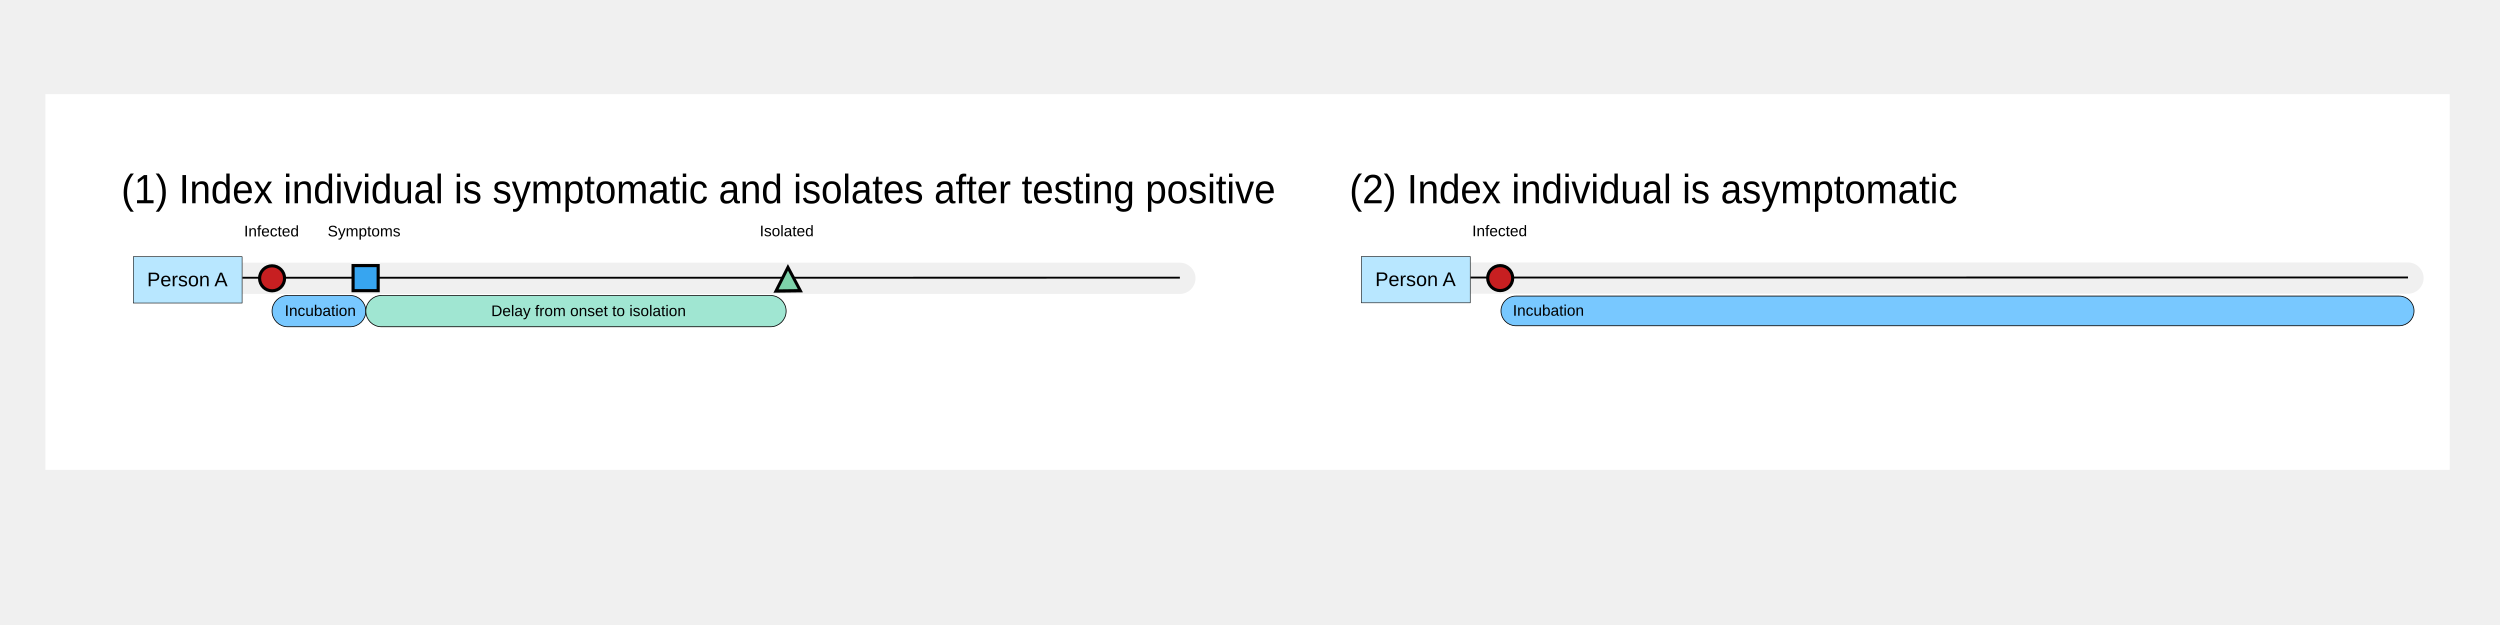
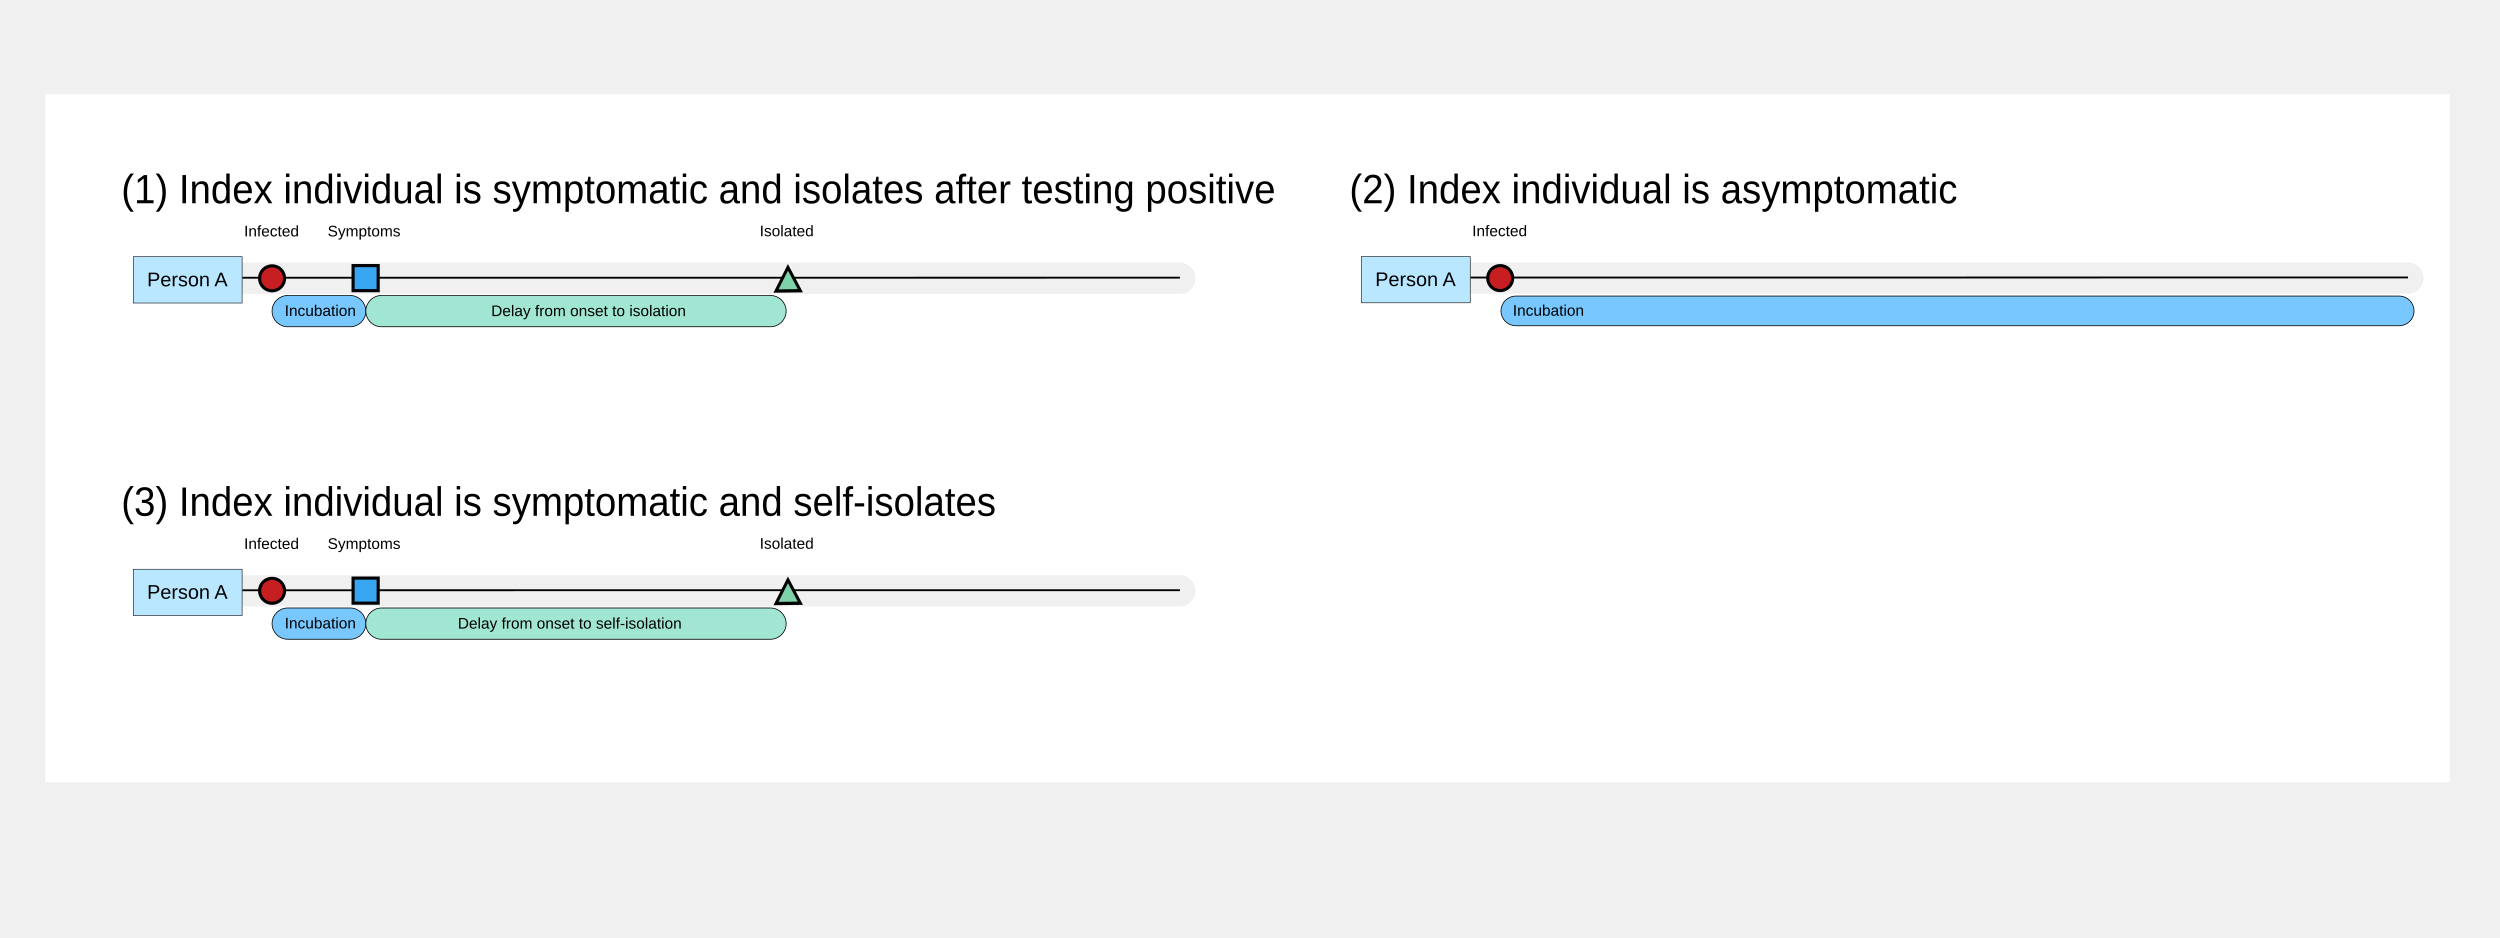
- <svg xmlns="http://www.w3.org/2000/svg" width="800mm" height="200mm" viewBox="0 0 800 200" version="1.1" id="svg5">
+ <svg xmlns="http://www.w3.org/2000/svg" width="800mm" height="300mm" viewBox="0 0 800 300" version="1.1" id="svg5">
  <defs id="defs2" />
  <g id="layer1">
-     <rect style="fill:#ffffff;stroke-width:0.321" id="rect7790" width="769.384" height="120.231" x="14.528" y="30.123" />
+     <rect style="fill:#ffffff;stroke-width:0.321" id="rect7790" width="769.384" height="220.231" x="14.528" y="30.123" />
    <rect style="fill:#f0f0f0;fill-opacity:1;stroke:none;stroke-width:1.409;stroke-dasharray:none;stroke-opacity:1" id="rect59819" width="310" height="10" x="72.563" y="84.061" ry="5" />
    <rect style="fill:#78c8ff;fill-opacity:1;stroke:#000000;stroke-width:0.25;stroke-dasharray:none;stroke-opacity:1" id="rect59819-6" width="30" height="10" x="87.063" y="94.561" ry="5" />
    <rect style="fill:#b8e7ff;fill-opacity:1;stroke:#000000;stroke-width:0.18" id="rect131" width="34.82" height="14.82" x="42.653" y="82.151">
      </rect>
    <text xml:space="preserve" style="font-style:normal;font-variant:normal;font-weight:normal;font-stretch:normal;font-size:6.35px;font-family:Arial;-inkscape-font-specification:'Arial, Normal';font-variant-ligatures:normal;font-variant-caps:normal;font-variant-numeric:normal;font-variant-east-asian:normal;fill:#000000;fill-opacity:1;stroke:#000000;stroke-width:0;stroke-dasharray:none" x="47.073" y="91.606" id="text6928">
      <tspan id="tspan9210" x="47.073" y="91.606">Person A</tspan>
    </text>
    <path style="fill:#000000;fill-opacity:1;stroke:#000000;stroke-width:0.599;stroke-dasharray:none" d="M 77.564,88.879 377.562,88.86" id="path9310" />
    <ellipse style="fill:#c71f21;fill-opacity:1;stroke:#000000;stroke-width:1;stroke-dasharray:none;stroke-opacity:1" id="path12345" cx="87.063" cy="89.061" rx="4" ry="4" />
    <text xml:space="preserve" style="font-style:normal;font-variant:normal;font-weight:normal;font-stretch:normal;font-size:4.939px;font-family:Arial;-inkscape-font-specification:'Arial, Normal';font-variant-ligatures:normal;font-variant-caps:normal;font-variant-numeric:normal;font-variant-east-asian:normal;fill:#000000;fill-opacity:1;stroke:none;stroke-width:1;stroke-dasharray:none;stroke-opacity:1" x="91.102" y="101.096" id="text70964">
      <tspan id="tspan70962" style="font-style:normal;font-variant:normal;font-weight:normal;font-stretch:normal;font-size:4.939px;font-family:Arial;-inkscape-font-specification:'Arial, Normal';font-variant-ligatures:normal;font-variant-caps:normal;font-variant-numeric:normal;font-variant-east-asian:normal;fill:#000000;fill-opacity:1;stroke-width:1" x="91.102" y="101.096">Incubation</tspan>
    </text>
    <text xml:space="preserve" style="font-style:normal;font-variant:normal;font-weight:normal;font-stretch:normal;font-size:4.939px;font-family:Arial;-inkscape-font-specification:'Arial, Normal';font-variant-ligatures:normal;font-variant-caps:normal;font-variant-numeric:normal;font-variant-east-asian:normal;fill:#000000;fill-opacity:1;stroke:none;stroke-width:1;stroke-dasharray:none;stroke-opacity:1" x="78.102" y="75.656" id="text83196">
      <tspan id="tspan84858" x="78.102" y="75.656" style="font-style:normal;font-variant:normal;font-weight:normal;font-stretch:normal;font-size:4.939px;font-family:Arial;-inkscape-font-specification:'Arial, Normal';font-variant-ligatures:normal;font-variant-caps:normal;font-variant-numeric:normal;font-variant-east-asian:normal">Infected</tspan>
    </text>
    <text xml:space="preserve" style="font-style:normal;font-variant:normal;font-weight:normal;font-stretch:normal;font-size:4.939px;font-family:Arial;-inkscape-font-specification:'Arial, Normal';font-variant-ligatures:normal;font-variant-caps:normal;font-variant-numeric:normal;font-variant-east-asian:normal;fill:#000000;fill-opacity:1;stroke:none;stroke-width:1;stroke-dasharray:none;stroke-opacity:1" x="104.841" y="75.656" id="text83196-3">
      <tspan id="tspan84887" x="104.841" y="75.656" style="font-style:normal;font-variant:normal;font-weight:normal;font-stretch:normal;font-size:4.939px;font-family:Arial;-inkscape-font-specification:'Arial, Normal';font-variant-ligatures:normal;font-variant-caps:normal;font-variant-numeric:normal;font-variant-east-asian:normal">Symptoms</tspan>
    </text>
    <text xml:space="preserve" style="font-style:normal;font-variant:normal;font-weight:normal;font-stretch:normal;font-size:4.939px;font-family:Arial;-inkscape-font-specification:'Arial, Normal';font-variant-ligatures:normal;font-variant-caps:normal;font-variant-numeric:normal;font-variant-east-asian:normal;fill:#000000;fill-opacity:1;stroke:none;stroke-width:1;stroke-dasharray:none;stroke-opacity:1" x="243.103" y="75.596" id="text83196-3-9">
      <tspan id="tspan13679" x="243.103" y="75.596">Isolated</tspan>
    </text>
    <rect style="fill:#a0e6d2;fill-opacity:1;stroke:#000000;stroke-width:0.25;stroke-dasharray:none;stroke-opacity:1" id="rect59819-01" width="134.5" height="10" x="117.063" y="94.561" ry="5" />
    <text xml:space="preserve" style="font-style:normal;font-variant:normal;font-weight:normal;font-stretch:normal;font-size:4.939px;font-family:Arial;-inkscape-font-specification:'Arial, Normal';font-variant-ligatures:normal;font-variant-caps:normal;font-variant-numeric:normal;font-variant-east-asian:normal;fill:#000000;fill-opacity:1;stroke:none;stroke-width:1;stroke-dasharray:none;stroke-opacity:1" x="157.182" y="101.156" id="text70964-0">
      <tspan id="tspan76200" x="157.182" y="101.156">Delay from onset to isolation</tspan>
    </text>
    <rect style="fill:#f0f0f0;fill-opacity:1;stroke:none;stroke-width:1.409;stroke-dasharray:none;stroke-opacity:1" id="rect59819-32" width="310" height="10" x="465.563" y="83.992" ry="5" />
    <rect style="fill:#78c8ff;fill-opacity:1;stroke:#000000;stroke-width:0.25;stroke-dasharray:none;stroke-opacity:1" id="rect59819-6-7" width="292.169" height="9.49" x="480.318" y="94.747" ry="4.745" />
    <rect style="fill:#b8e7ff;fill-opacity:1;stroke:#000000;stroke-width:0.18" id="rect131-3" width="34.82" height="14.82" x="435.653" y="82.082">
      </rect>
    <text xml:space="preserve" style="font-style:normal;font-variant:normal;font-weight:normal;font-stretch:normal;font-size:6.35px;font-family:Arial;-inkscape-font-specification:'Arial, Normal';font-variant-ligatures:normal;font-variant-caps:normal;font-variant-numeric:normal;font-variant-east-asian:normal;fill:#000000;fill-opacity:1;stroke:#000000;stroke-width:0;stroke-dasharray:none" x="440.073" y="91.538" id="text6928-7">
      <tspan id="tspan9210-7" x="440.073" y="91.538">Person A</tspan>
    </text>
    <path style="fill:#000000;fill-opacity:1;stroke:#000000;stroke-width:0.599;stroke-dasharray:none" d="m 470.564,88.811 299.998,-0.019" id="path9310-9" />
    <ellipse style="fill:#c71f21;fill-opacity:1;stroke:#000000;stroke-width:1;stroke-dasharray:none;stroke-opacity:1" id="path12345-53" cx="480.063" cy="88.992" rx="4" ry="4" />
    <text xml:space="preserve" style="font-style:normal;font-variant:normal;font-weight:normal;font-stretch:normal;font-size:4.939px;font-family:Arial;-inkscape-font-specification:'Arial, Normal';font-variant-ligatures:normal;font-variant-caps:normal;font-variant-numeric:normal;font-variant-east-asian:normal;fill:#000000;fill-opacity:1;stroke:none;stroke-width:1;stroke-dasharray:none;stroke-opacity:1" x="484.103" y="101.027" id="text70964-8">
      <tspan id="tspan70962-5" style="font-style:normal;font-variant:normal;font-weight:normal;font-stretch:normal;font-size:4.939px;font-family:Arial;-inkscape-font-specification:'Arial, Normal';font-variant-ligatures:normal;font-variant-caps:normal;font-variant-numeric:normal;font-variant-east-asian:normal;fill:#000000;fill-opacity:1;stroke-width:1" x="484.103" y="101.027">Incubation</tspan>
    </text>
    <text xml:space="preserve" style="font-style:normal;font-variant:normal;font-weight:normal;font-stretch:normal;font-size:4.939px;font-family:Arial;-inkscape-font-specification:'Arial, Normal';font-variant-ligatures:normal;font-variant-caps:normal;font-variant-numeric:normal;font-variant-east-asian:normal;fill:#000000;fill-opacity:1;stroke:none;stroke-width:1;stroke-dasharray:none;stroke-opacity:1" x="471.103" y="75.588" id="text83196-8">
      <tspan id="tspan84858-9" x="471.103" y="75.588" style="font-style:normal;font-variant:normal;font-weight:normal;font-stretch:normal;font-size:4.939px;font-family:Arial;-inkscape-font-specification:'Arial, Normal';font-variant-ligatures:normal;font-variant-caps:normal;font-variant-numeric:normal;font-variant-east-asian:normal">Infected</tspan>
    </text>
    <text xml:space="preserve" style="font-size:12.7px;font-family:'Courier New';-inkscape-font-specification:'Courier New';fill:#000000;stroke:#000000;stroke-width:0;stroke-dasharray:none" x="40.138" y="62.915" id="text8025" transform="scale(0.9671489,1.033967)">
      <tspan id="tspan8023" style="font-style:normal;font-variant:normal;font-weight:normal;font-stretch:normal;font-size:12.7px;font-family:Arial;-inkscape-font-specification:Arial;fill:#000000;stroke:#000000;stroke-width:0;stroke-dasharray:none" x="40.138" y="62.915">(1) Index individual is symptomatic and isolates after testing positive</tspan>
    </text>
    <text xml:space="preserve" style="font-size:12.7px;font-family:'Courier New';-inkscape-font-specification:'Courier New';fill:#000000;stroke:#000000;stroke-width:0;stroke-dasharray:none" x="446.487" y="62.915" id="text8025-6" transform="scale(0.9671489,1.033967)">
      <tspan id="tspan8023-2" style="font-style:normal;font-variant:normal;font-weight:normal;font-stretch:normal;font-size:12.7px;font-family:Arial;-inkscape-font-specification:Arial;fill:#000000;stroke:#000000;stroke-width:0;stroke-dasharray:none" x="446.487" y="62.915">(2) Index individual is asymptomatic</tspan>
    </text>
    <path style="fill:#7dd2aa;fill-opacity:1;stroke:#000000;stroke-width:1.227;stroke-dasharray:none;stroke-opacity:1" id="path7248" d="m 60.064,143.008 -10.104,0.113 4.954,-8.807 z" transform="matrix(0.771903,0,0,0.8603057,209.7511,-29.99608)" />
+     <g id="scenario3" transform="translate(0,100)">
+       <rect style="fill:#f0f0f0;fill-opacity:1;stroke:none;stroke-width:1.409;stroke-dasharray:none;stroke-opacity:1" id="rect59819-s3" width="310" height="10" x="72.563" y="84.061" ry="5" />
+       <rect style="fill:#78c8ff;fill-opacity:1;stroke:#000000;stroke-width:0.25;stroke-dasharray:none;stroke-opacity:1" id="rect59819-6-s3" width="30" height="10" x="87.063" y="94.561" ry="5" />
+       <rect style="fill:#b8e7ff;fill-opacity:1;stroke:#000000;stroke-width:0.18" id="rect131-s3" width="34.82" height="14.82" x="42.653" y="82.151" />
+       <text xml:space="preserve" style="font-style:normal;font-variant:normal;font-weight:normal;font-stretch:normal;font-size:6.35px;font-family:Arial;-inkscape-font-specification:'Arial, Normal';font-variant-ligatures:normal;font-variant-caps:normal;font-variant-numeric:normal;font-variant-east-asian:normal;fill:#000000;fill-opacity:1;stroke:#000000;stroke-width:0;stroke-dasharray:none" x="47.073" y="91.606" id="text6928-s3">
+         <tspan id="tspan9210-s3" x="47.073" y="91.606">Person A</tspan>
+       </text>
+       <path style="fill:#000000;fill-opacity:1;stroke:#000000;stroke-width:0.599;stroke-dasharray:none" d="M 77.564,88.879 377.562,88.86" id="path9310-s3" />
+       <ellipse style="fill:#c71f21;fill-opacity:1;stroke:#000000;stroke-width:1;stroke-dasharray:none;stroke-opacity:1" id="path12345-s3" cx="87.063" cy="89.061" rx="4" ry="4" />
+       <text xml:space="preserve" style="font-style:normal;font-variant:normal;font-weight:normal;font-stretch:normal;font-size:4.939px;font-family:Arial;-inkscape-font-specification:'Arial, Normal';font-variant-ligatures:normal;font-variant-caps:normal;font-variant-numeric:normal;font-variant-east-asian:normal;fill:#000000;fill-opacity:1;stroke:none;stroke-width:1;stroke-dasharray:none;stroke-opacity:1" x="91.102" y="101.096" id="text70964-s3">
+         <tspan id="tspan70962-s3" style="font-style:normal;font-variant:normal;font-weight:normal;font-stretch:normal;font-size:4.939px;font-family:Arial;-inkscape-font-specification:'Arial, Normal';font-variant-ligatures:normal;font-variant-caps:normal;font-variant-numeric:normal;font-variant-east-asian:normal;fill:#000000;fill-opacity:1;stroke-width:1" x="91.102" y="101.096">Incubation</tspan>
+       </text>
+       <text xml:space="preserve" style="font-style:normal;font-variant:normal;font-weight:normal;font-stretch:normal;font-size:4.939px;font-family:Arial;-inkscape-font-specification:'Arial, Normal';font-variant-ligatures:normal;font-variant-caps:normal;font-variant-numeric:normal;font-variant-east-asian:normal;fill:#000000;fill-opacity:1;stroke:none;stroke-width:1;stroke-dasharray:none;stroke-opacity:1" x="78.102" y="75.656" id="text83196-s3">
+         <tspan id="tspan84858-s3" x="78.102" y="75.656" style="font-style:normal;font-variant:normal;font-weight:normal;font-stretch:normal;font-size:4.939px;font-family:Arial;-inkscape-font-specification:'Arial, Normal';font-variant-ligatures:normal;font-variant-caps:normal;font-variant-numeric:normal;font-variant-east-asian:normal">Infected</tspan>
+       </text>
+       <text xml:space="preserve" style="font-style:normal;font-variant:normal;font-weight:normal;font-stretch:normal;font-size:4.939px;font-family:Arial;-inkscape-font-specification:'Arial, Normal';font-variant-ligatures:normal;font-variant-caps:normal;font-variant-numeric:normal;font-variant-east-asian:normal;fill:#000000;fill-opacity:1;stroke:none;stroke-width:1;stroke-dasharray:none;stroke-opacity:1" x="104.841" y="75.656" id="text83196-3-s3">
+         <tspan id="tspan84887-s3" x="104.841" y="75.656" style="font-style:normal;font-variant:normal;font-weight:normal;font-stretch:normal;font-size:4.939px;font-family:Arial;-inkscape-font-specification:'Arial, Normal';font-variant-ligatures:normal;font-variant-caps:normal;font-variant-numeric:normal;font-variant-east-asian:normal">Symptoms</tspan>
+       </text>
+       <text xml:space="preserve" style="font-style:normal;font-variant:normal;font-weight:normal;font-stretch:normal;font-size:4.939px;font-family:Arial;-inkscape-font-specification:'Arial, Normal';font-variant-ligatures:normal;font-variant-caps:normal;font-variant-numeric:normal;font-variant-east-asian:normal;fill:#000000;fill-opacity:1;stroke:none;stroke-width:1;stroke-dasharray:none;stroke-opacity:1" x="243.103" y="75.596" id="text83196-3-9-s3">
+         <tspan id="tspan13679-s3" x="243.103" y="75.596">Isolated</tspan>
+       </text>
+       <rect style="fill:#a0e6d2;fill-opacity:1;stroke:#000000;stroke-width:0.25;stroke-dasharray:none;stroke-opacity:1" id="rect59819-01-s3" width="134.5" height="10" x="117.063" y="94.561" ry="5" />
+       <text xml:space="preserve" style="font-style:normal;font-variant:normal;font-weight:normal;font-stretch:normal;font-size:4.939px;font-family:Arial;-inkscape-font-specification:'Arial, Normal';font-variant-ligatures:normal;font-variant-caps:normal;font-variant-numeric:normal;font-variant-east-asian:normal;fill:#000000;fill-opacity:1;stroke:none;stroke-width:1;stroke-dasharray:none;stroke-opacity:1" x="146.5" y="101.156" id="text70964-0-s3">
+         <tspan id="tspan76200-s3" x="146.5" y="101.156">Delay from onset to self-isolation</tspan>
+       </text>
+       <text xml:space="preserve" style="font-size:12.7px;font-family:'Courier New';-inkscape-font-specification:'Courier New';fill:#000000;stroke:#000000;stroke-width:0;stroke-dasharray:none" x="40.138" y="62.915" id="text8025-s3" transform="scale(0.9671489,1.033967)">
+         <tspan id="tspan8023-s3" style="font-style:normal;font-variant:normal;font-weight:normal;font-stretch:normal;font-size:12.7px;font-family:Arial;-inkscape-font-specification:Arial;fill:#000000;stroke:#000000;stroke-width:0;stroke-dasharray:none" x="40.138" y="62.915">(3) Index individual is symptomatic and self-isolates</tspan>
+       </text>
+       <path style="fill:#7dd2aa;fill-opacity:1;stroke:#000000;stroke-width:1.227;stroke-dasharray:none;stroke-opacity:1" id="path7248-s3" d="m 60.064,143.008 -10.104,0.113 4.954,-8.807 z" transform="matrix(0.771903,0,0,0.8603057,209.7511,-29.99608)" />
+       <rect style="fill:#37a5f0;fill-opacity:1;stroke:#000000;stroke-width:1;stroke-dasharray:none;stroke-opacity:1" id="rect5688-s3" width="8.03" height="8.03" x="112.985" y="84.985" />
+     </g>
  </g>
  <rect style="fill:#37a5f0;fill-opacity:1;stroke:#000000;stroke-width:1;stroke-dasharray:none;stroke-opacity:1" id="rect5688" width="8.03" height="8.03" x="112.985" y="84.985" />
</svg>
